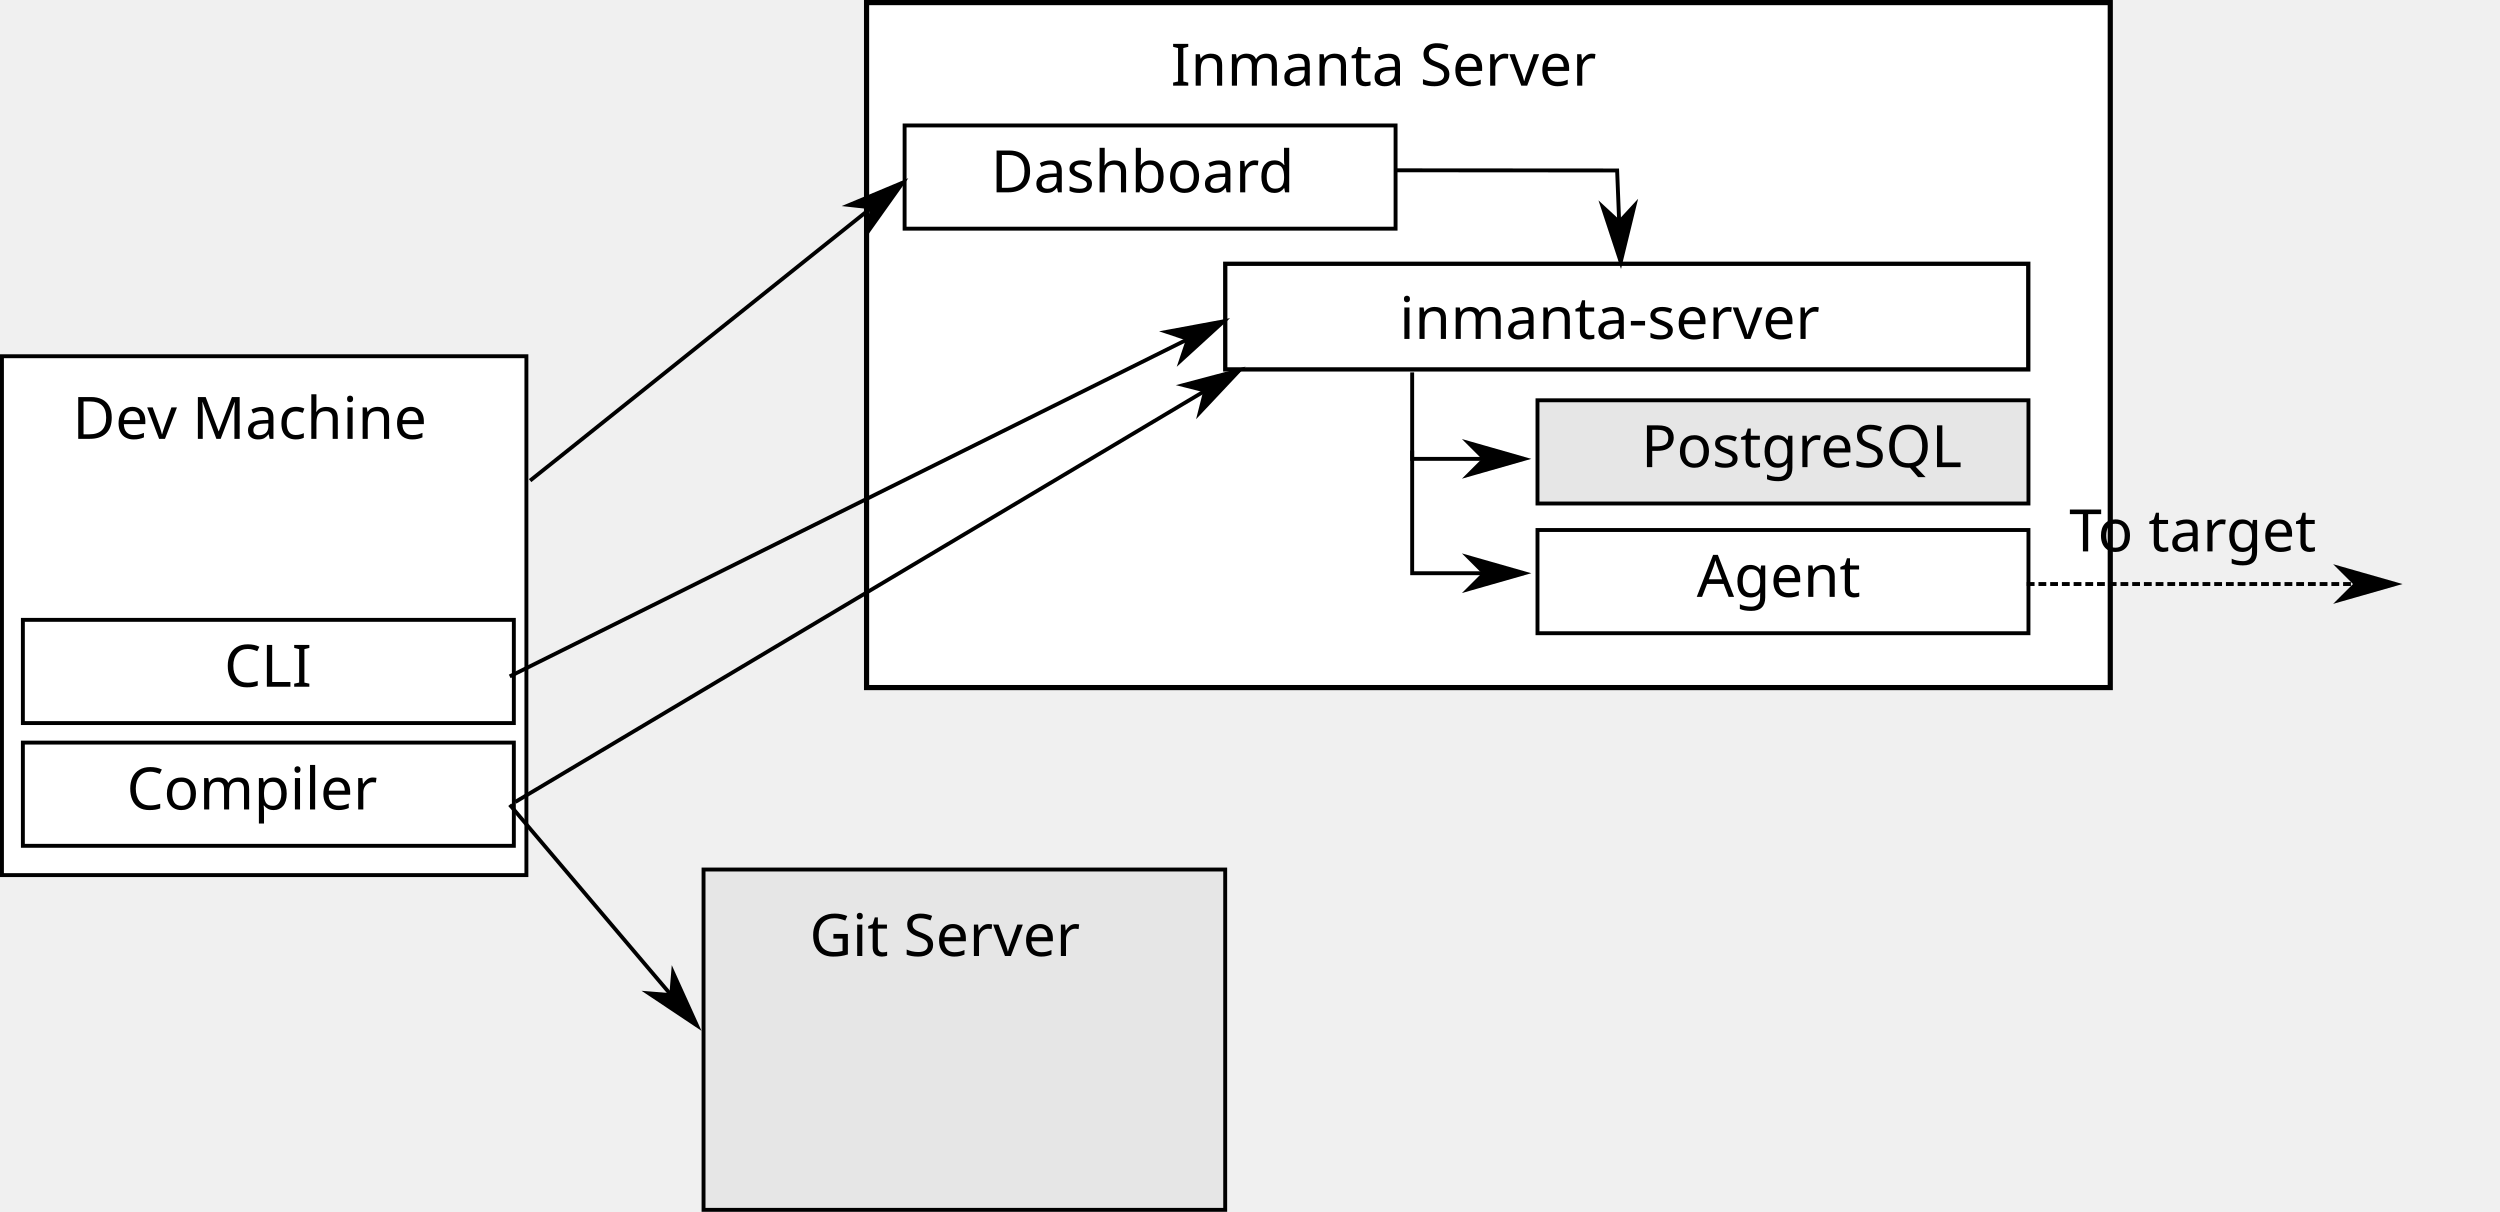
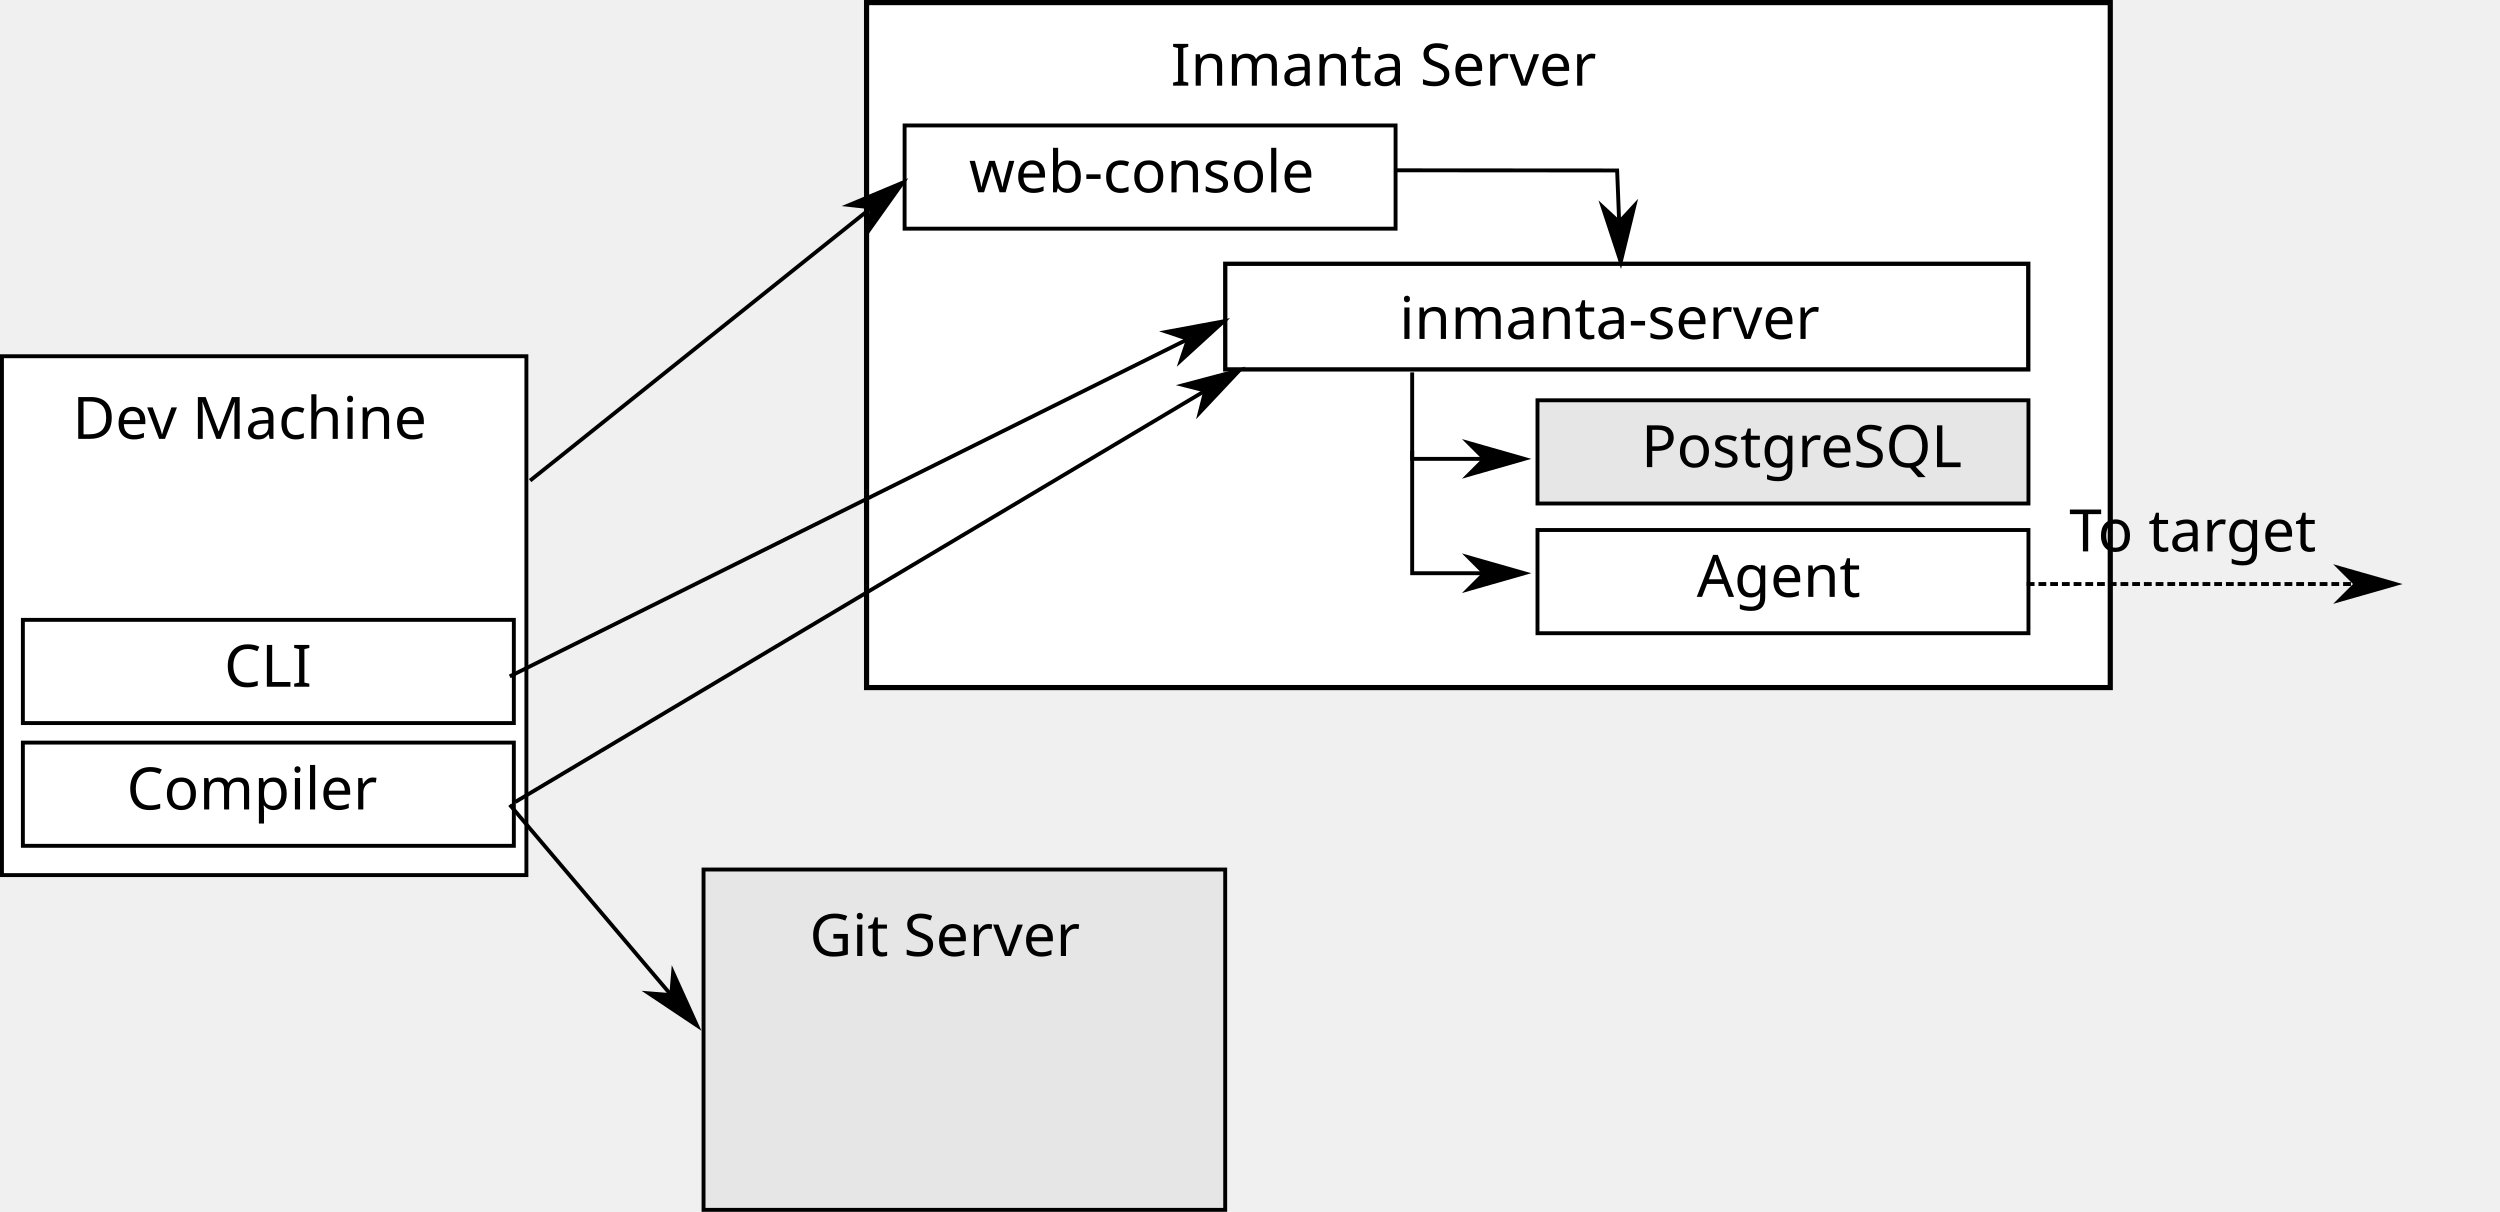
<svg xmlns="http://www.w3.org/2000/svg" width="180.659mm" height="87.57mm" viewBox="0 0 640.131 310.286" id="svg2" version="1.1">
  <defs id="defs4">
    <marker orient="auto" refY="0" refX="0" id="marker8082" style="overflow:visible">
      <path id="path8084" d="M 0,0 5,-5 -12.5,0 5,5 0,0 Z" style="fill:#000000;fill-opacity:1;fill-rule:evenodd;stroke:#000000;stroke-width:1pt;stroke-opacity:1" transform="matrix(-0.8,0,0,-0.8,-10,0)" />
    </marker>
    <marker style="overflow:visible" id="marker8006" refX="0" refY="0" orient="auto">
      <path transform="matrix(-0.8,0,0,-0.8,-10,0)" style="fill:#000000;fill-opacity:1;fill-rule:evenodd;stroke:#000000;stroke-width:1pt;stroke-opacity:1" d="M 0,0 5,-5 -12.5,0 5,5 0,0 Z" id="path8008" />
    </marker>
    <marker orient="auto" refY="0" refX="0" id="marker6784" style="overflow:visible">
      <path id="path6786" d="M 0,0 5,-5 -12.5,0 5,5 0,0 Z" style="fill:#000000;fill-opacity:1;fill-rule:evenodd;stroke:#000000;stroke-width:1pt;stroke-opacity:1" transform="matrix(-0.8,0,0,-0.8,-10,0)" />
    </marker>
    <marker orient="auto" refY="0" refX="0" id="Arrow1Lend" style="overflow:visible">
      <path id="path4435" d="M 0,0 5,-5 -12.5,0 5,5 0,0 Z" style="fill:#000000;fill-opacity:1;fill-rule:evenodd;stroke:#000000;stroke-width:1pt;stroke-opacity:1" transform="matrix(-0.8,0,0,-0.8,-10,0)" />
    </marker>
    <marker orient="auto" refY="0" refX="0" id="Arrow1Lend-8" style="overflow:visible">
      <path id="path4435-4" d="M 0,0 5,-5 -12.5,0 5,5 0,0 Z" style="fill:#000000;fill-opacity:1;fill-rule:evenodd;stroke:#000000;stroke-width:1pt;stroke-opacity:1" transform="matrix(-0.8,0,0,-0.8,-10,0)" />
    </marker>
    <marker orient="auto" refY="0" refX="0" id="Arrow1Lend-8-6" style="overflow:visible">
      <path id="path4435-4-9" d="M 0,0 5,-5 -12.5,0 5,5 0,0 Z" style="fill:#000000;fill-opacity:1;fill-rule:evenodd;stroke:#000000;stroke-width:1pt;stroke-opacity:1" transform="matrix(-0.8,0,0,-0.8,-10,0)" />
    </marker>
    <marker orient="auto" refY="0" refX="0" id="Arrow1Lend-8-8" style="overflow:visible">
      <path id="path4435-4-5" d="M 0,0 5,-5 -12.5,0 5,5 0,0 Z" style="fill:#000000;fill-opacity:1;fill-rule:evenodd;stroke:#000000;stroke-width:1pt;stroke-opacity:1" transform="matrix(-0.8,0,0,-0.8,-10,0)" />
    </marker>
    <marker orient="auto" refY="0" refX="0" id="marker6784-9" style="overflow:visible">
      <path id="path6786-2" d="M 0,0 5,-5 -12.5,0 5,5 0,0 Z" style="fill:#000000;fill-opacity:1;fill-rule:evenodd;stroke:#000000;stroke-width:1pt;stroke-opacity:1" transform="matrix(-0.8,0,0,-0.8,-10,0)" />
    </marker>
    <marker orient="auto" refY="0" refX="0" id="marker6784-9-0" style="overflow:visible">
      <path id="path6786-2-3" d="M 0,0 5,-5 -12.5,0 5,5 0,0 Z" style="fill:#000000;fill-opacity:1;fill-rule:evenodd;stroke:#000000;stroke-width:1pt;stroke-opacity:1" transform="matrix(-0.8,0,0,-0.8,-10,0)" />
    </marker>
    <marker orient="auto" refY="0" refX="0" id="Arrow1Lend-8-5" style="overflow:visible">
      <path id="path4435-4-3" d="M 0,0 5,-5 -12.5,0 5,5 0,0 Z" style="fill:#000000;fill-opacity:1;fill-rule:evenodd;stroke:#000000;stroke-width:1pt;stroke-opacity:1" transform="matrix(-0.8,0,0,-0.8,-10,0)" />
    </marker>
  </defs>
  <g id="layer1" transform="translate(-114.1429,-393.2908)">
    <g id="g4355" transform="translate(77.14286,269.2857)">
      <rect y="346.648" x="217.143" height="87.143" width="133.571" id="rect4136" style="fill:#e6e6e6;fill-opacity:1;stroke:#000000;stroke-width:1;stroke-miterlimit:4;stroke-dasharray:none;stroke-opacity:1" />
      <text id="text4138" y="368.791" x="244.286" style="font-style:normal;font-weight:normal;line-height:0%;font-family:sans-serif;letter-spacing:0px;word-spacing:0px;fill:#000000;fill-opacity:1;stroke:none;stroke-width:1px;stroke-linecap:butt;stroke-linejoin:miter;stroke-opacity:1" xml:space="preserve">
        <tspan y="368.791" x="244.286" id="tspan4140" style="font-size:15px;line-height:1.25">Git Server</tspan>
      </text>
    </g>
    <rect style="fill:#ffffff;fill-opacity:1;stroke:#000000;stroke-width:1.324;stroke-miterlimit:4;stroke-dasharray:none;stroke-opacity:1" id="rect4136-9" width="318.453" height="175.39" x="336.028" y="393.953" />
    <text xml:space="preserve" style="font-style:normal;font-weight:normal;line-height:0%;font-family:sans-serif;letter-spacing:0px;word-spacing:0px;fill:#000000;fill-opacity:1;stroke:none;stroke-width:1px;stroke-linecap:butt;stroke-linejoin:miter;stroke-opacity:1" x="413.929" y="415.219" id="text4138-8">
      <tspan id="tspan4140-5" x="413.929" y="415.219" style="font-size:15px;line-height:1.25">Inmanta Server</tspan>
    </text>
    <g id="g4215" transform="translate(120.6784,211.9931)">
      <rect y="283.791" x="387.143" height="26.429" width="125.714" id="rect4169" style="fill:#e6e6e6;fill-opacity:1;stroke:#000000;stroke-width:1;stroke-miterlimit:4;stroke-dasharray:none;stroke-opacity:1" />
      <text id="text4171" y="300.913" x="413.712" style="font-style:normal;font-weight:normal;line-height:0%;font-family:sans-serif;letter-spacing:0px;word-spacing:0px;fill:#000000;fill-opacity:1;stroke:none;stroke-width:1px;stroke-linecap:butt;stroke-linejoin:miter;stroke-opacity:1" xml:space="preserve">
        <tspan y="300.913" x="413.712" id="tspan4173" style="font-size:15px;line-height:1.25">PostgreSQL</tspan>
      </text>
    </g>
    <g id="g4210" transform="translate(-40.03589,289.136)">
      <rect y="171.697" x="467.906" height="27.044" width="205.616" id="rect4169-2" style="fill:#ffffff;fill-opacity:1;stroke:#000000;stroke-width:1.099;stroke-miterlimit:4;stroke-dasharray:none;stroke-opacity:1" />
      <text id="text4206" y="190.934" x="512.49" style="font-style:normal;font-weight:normal;line-height:0%;font-family:sans-serif;letter-spacing:0px;word-spacing:0px;fill:#000000;fill-opacity:1;stroke:none;stroke-width:1px;stroke-linecap:butt;stroke-linejoin:miter;stroke-opacity:1" xml:space="preserve">
        <tspan y="190.934" x="512.49" id="tspan4208" style="font-size:15px;line-height:1.25">inmanta-server</tspan>
      </text>
    </g>
    <g id="g4215-6-0" transform="translate(120.6784,245.2074)">
      <rect y="283.791" x="387.143" height="26.429" width="125.714" id="rect4169-20-5" style="fill:#ffffff;fill-opacity:1;stroke:#000000;stroke-width:1;stroke-miterlimit:4;stroke-dasharray:none;stroke-opacity:1" />
      <text id="text4171-0-6" y="300.913" x="427.917" style="font-style:normal;font-weight:normal;line-height:0%;font-family:sans-serif;letter-spacing:0px;word-spacing:0px;fill:#000000;fill-opacity:1;stroke:none;stroke-width:1px;stroke-linecap:butt;stroke-linejoin:miter;stroke-opacity:1" xml:space="preserve">
        <tspan y="300.913" x="427.917" id="tspan4173-6-1" style="font-size:15px;line-height:1.25">Agent</tspan>
      </text>
    </g>
    <g id="g4360" transform="translate(57.14286,97.14286)">
      <rect y="387.362" x="57.5" height="132.857" width="134.286" id="rect4136-8" style="fill:#ffffff;fill-opacity:1;stroke:#000000;stroke-width:1;stroke-miterlimit:4;stroke-dasharray:none;stroke-opacity:1" />
      <text id="text4138-85" y="408.511" x="75.579" style="font-style:normal;font-weight:normal;line-height:0%;font-family:sans-serif;letter-spacing:0px;word-spacing:0px;fill:#000000;fill-opacity:1;stroke:none;stroke-width:1px;stroke-linecap:butt;stroke-linejoin:miter;stroke-opacity:1" xml:space="preserve">
        <tspan y="408.511" x="75.579" id="tspan4140-3" style="font-size:15px;line-height:1.25">Dev Machine</tspan>
      </text>
      <g transform="translate(-324.2857,202.5)" id="g4215-6-06">
        <rect style="fill:#ffffff;fill-opacity:1;stroke:#000000;stroke-width:1;stroke-miterlimit:4;stroke-dasharray:none;stroke-opacity:1" id="rect4169-20-9" width="125.714" height="26.429" x="387.143" y="283.791" />
        <text xml:space="preserve" style="font-style:normal;font-weight:normal;line-height:0%;font-family:sans-serif;letter-spacing:0px;word-spacing:0px;fill:#000000;fill-opacity:1;stroke:none;stroke-width:1px;stroke-linecap:butt;stroke-linejoin:miter;stroke-opacity:1" x="413.712" y="300.913" id="text4171-0-0">
          <tspan id="tspan4173-6-2" x="413.712" y="300.913" style="font-size:15px;line-height:1.25">Compiler</tspan>
        </text>
      </g>
      <g transform="translate(-324.2857,171.0714)" id="g4215-6-06-0">
        <rect style="fill:#ffffff;fill-opacity:1;stroke:#000000;stroke-width:1;stroke-miterlimit:4;stroke-dasharray:none;stroke-opacity:1" id="rect4169-20-9-0" width="125.714" height="26.429" x="387.143" y="283.791" />
        <text xml:space="preserve" style="font-style:normal;font-weight:normal;line-height:0%;font-family:sans-serif;letter-spacing:0px;word-spacing:0px;fill:#000000;fill-opacity:1;stroke:none;stroke-width:1px;stroke-linecap:butt;stroke-linejoin:miter;stroke-opacity:1" x="438.684" y="300.913" id="text4171-0-0-5">
          <tspan id="tspan4173-6-2-3" x="438.684" y="300.913" style="font-size:15px;line-height:1.25">CLI</tspan>
        </text>
      </g>
      <g transform="translate(-98.51661,44.47931)" id="g4215-6-06-0-2">
        <rect style="fill:#ffffff;fill-opacity:1;stroke:#000000;stroke-width:1;stroke-miterlimit:4;stroke-dasharray:none;stroke-opacity:1" id="rect4169-20-9-0-8" width="125.714" height="26.429" x="387.143" y="283.791" />
-         <text xml:space="preserve" style="font-style:normal;font-weight:normal;line-height:0%;font-family:sans-serif;letter-spacing:0px;word-spacing:0px;fill:#000000;fill-opacity:1;stroke:none;stroke-width:1px;stroke-linecap:butt;stroke-linejoin:miter;stroke-opacity:1" x="409.237" y="300.913" id="text4171-0-0-5-9">
-           <tspan id="tspan4173-6-2-3-3" x="409.237" y="300.913" style="font-size:15px;line-height:1.25">Dashboard</tspan>
+         <text xml:space="preserve" style="font-style:normal;font-weight:normal;line-height:0%;font-family:sans-serif;letter-spacing:0px;word-spacing:0px;fill:#000000;fill-opacity:1;stroke:none;stroke-width:1px;stroke-linecap:butt;stroke-linejoin:miter;stroke-opacity:1" x="403.612" y="300.913" id="text4171-0-0-5-9">
+           <tspan id="tspan4173-6-2-3-3" x="403.612" y="300.913" style="font-size:15px;line-height:1.25">web-console</tspan>
        </text>
      </g>
    </g>
    <path style="fill:none;fill-rule:evenodd;stroke:#000000;stroke-width:1px;stroke-linecap:butt;stroke-linejoin:miter;stroke-opacity:1;marker-end:url(#Arrow1Lend)" d="m 471.737,436.896 56.477,0.042 0.919,23.275" id="path4426" />
    <path style="fill:none;fill-rule:evenodd;stroke:#000000;stroke-width:1px;stroke-linecap:butt;stroke-linejoin:miter;stroke-opacity:1;marker-end:url(#Arrow1Lend-8)" d="M 244.662,566.484 427.361,475.62" id="path4426-7" />
    <path style="fill:none;fill-rule:evenodd;stroke:#000000;stroke-width:1px;stroke-linecap:butt;stroke-linejoin:miter;stroke-opacity:1;marker-end:url(#Arrow1Lend-8-6)" d="M 246.091,598.627 431.401,488.161" id="path4426-7-7" />
    <path style="fill:none;fill-rule:evenodd;stroke:#000000;stroke-width:1px;stroke-linecap:butt;stroke-linejoin:miter;stroke-opacity:1;marker-end:url(#Arrow1Lend-8-8)" d="m 244.662,599.342 47.857,56.429" id="path4426-7-2" />
    <path style="fill:none;fill-rule:evenodd;stroke:#000000;stroke-width:1px;stroke-linecap:butt;stroke-linejoin:miter;stroke-opacity:1;marker-end:url(#marker6784)" d="m 475.733,488.641 0,22.143 28.571,0" id="path6776" />
    <path style="fill:none;fill-rule:evenodd;stroke:#000000;stroke-width:1px;stroke-linecap:butt;stroke-linejoin:miter;stroke-opacity:1;marker-end:url(#marker6784-9)" d="m 475.733,508.636 0,31.429 28.571,0" id="path6776-0" />
    <path style="fill:none;fill-rule:evenodd;stroke:#000000;stroke-width:1;stroke-linecap:butt;stroke-linejoin:miter;stroke-miterlimit:4;stroke-dasharray:2, 1;stroke-dashoffset:0;stroke-opacity:1;marker-end:url(#marker8006)" d="m 633.097,542.831 94.286,0" id="path7998" />
    <text xml:space="preserve" style="font-style:normal;font-weight:normal;line-height:0%;font-family:sans-serif;letter-spacing:0px;word-spacing:0px;fill:#000000;fill-opacity:1;stroke:none;stroke-width:1px;stroke-linecap:butt;stroke-linejoin:miter;stroke-opacity:1" x="643.982" y="534.467" id="text8176">
      <tspan id="tspan8178" x="643.982" y="534.467" style="font-size:15px;line-height:1.25">To target</tspan>
    </text>
    <path style="fill:none;fill-rule:evenodd;stroke:#000000;stroke-width:1px;stroke-linecap:butt;stroke-linejoin:miter;stroke-opacity:1;marker-end:url(#Arrow1Lend-8-5)" d="m 249.879,516.35 95.32,-76.217" id="path4426-7-5" />
  </g>
</svg>
